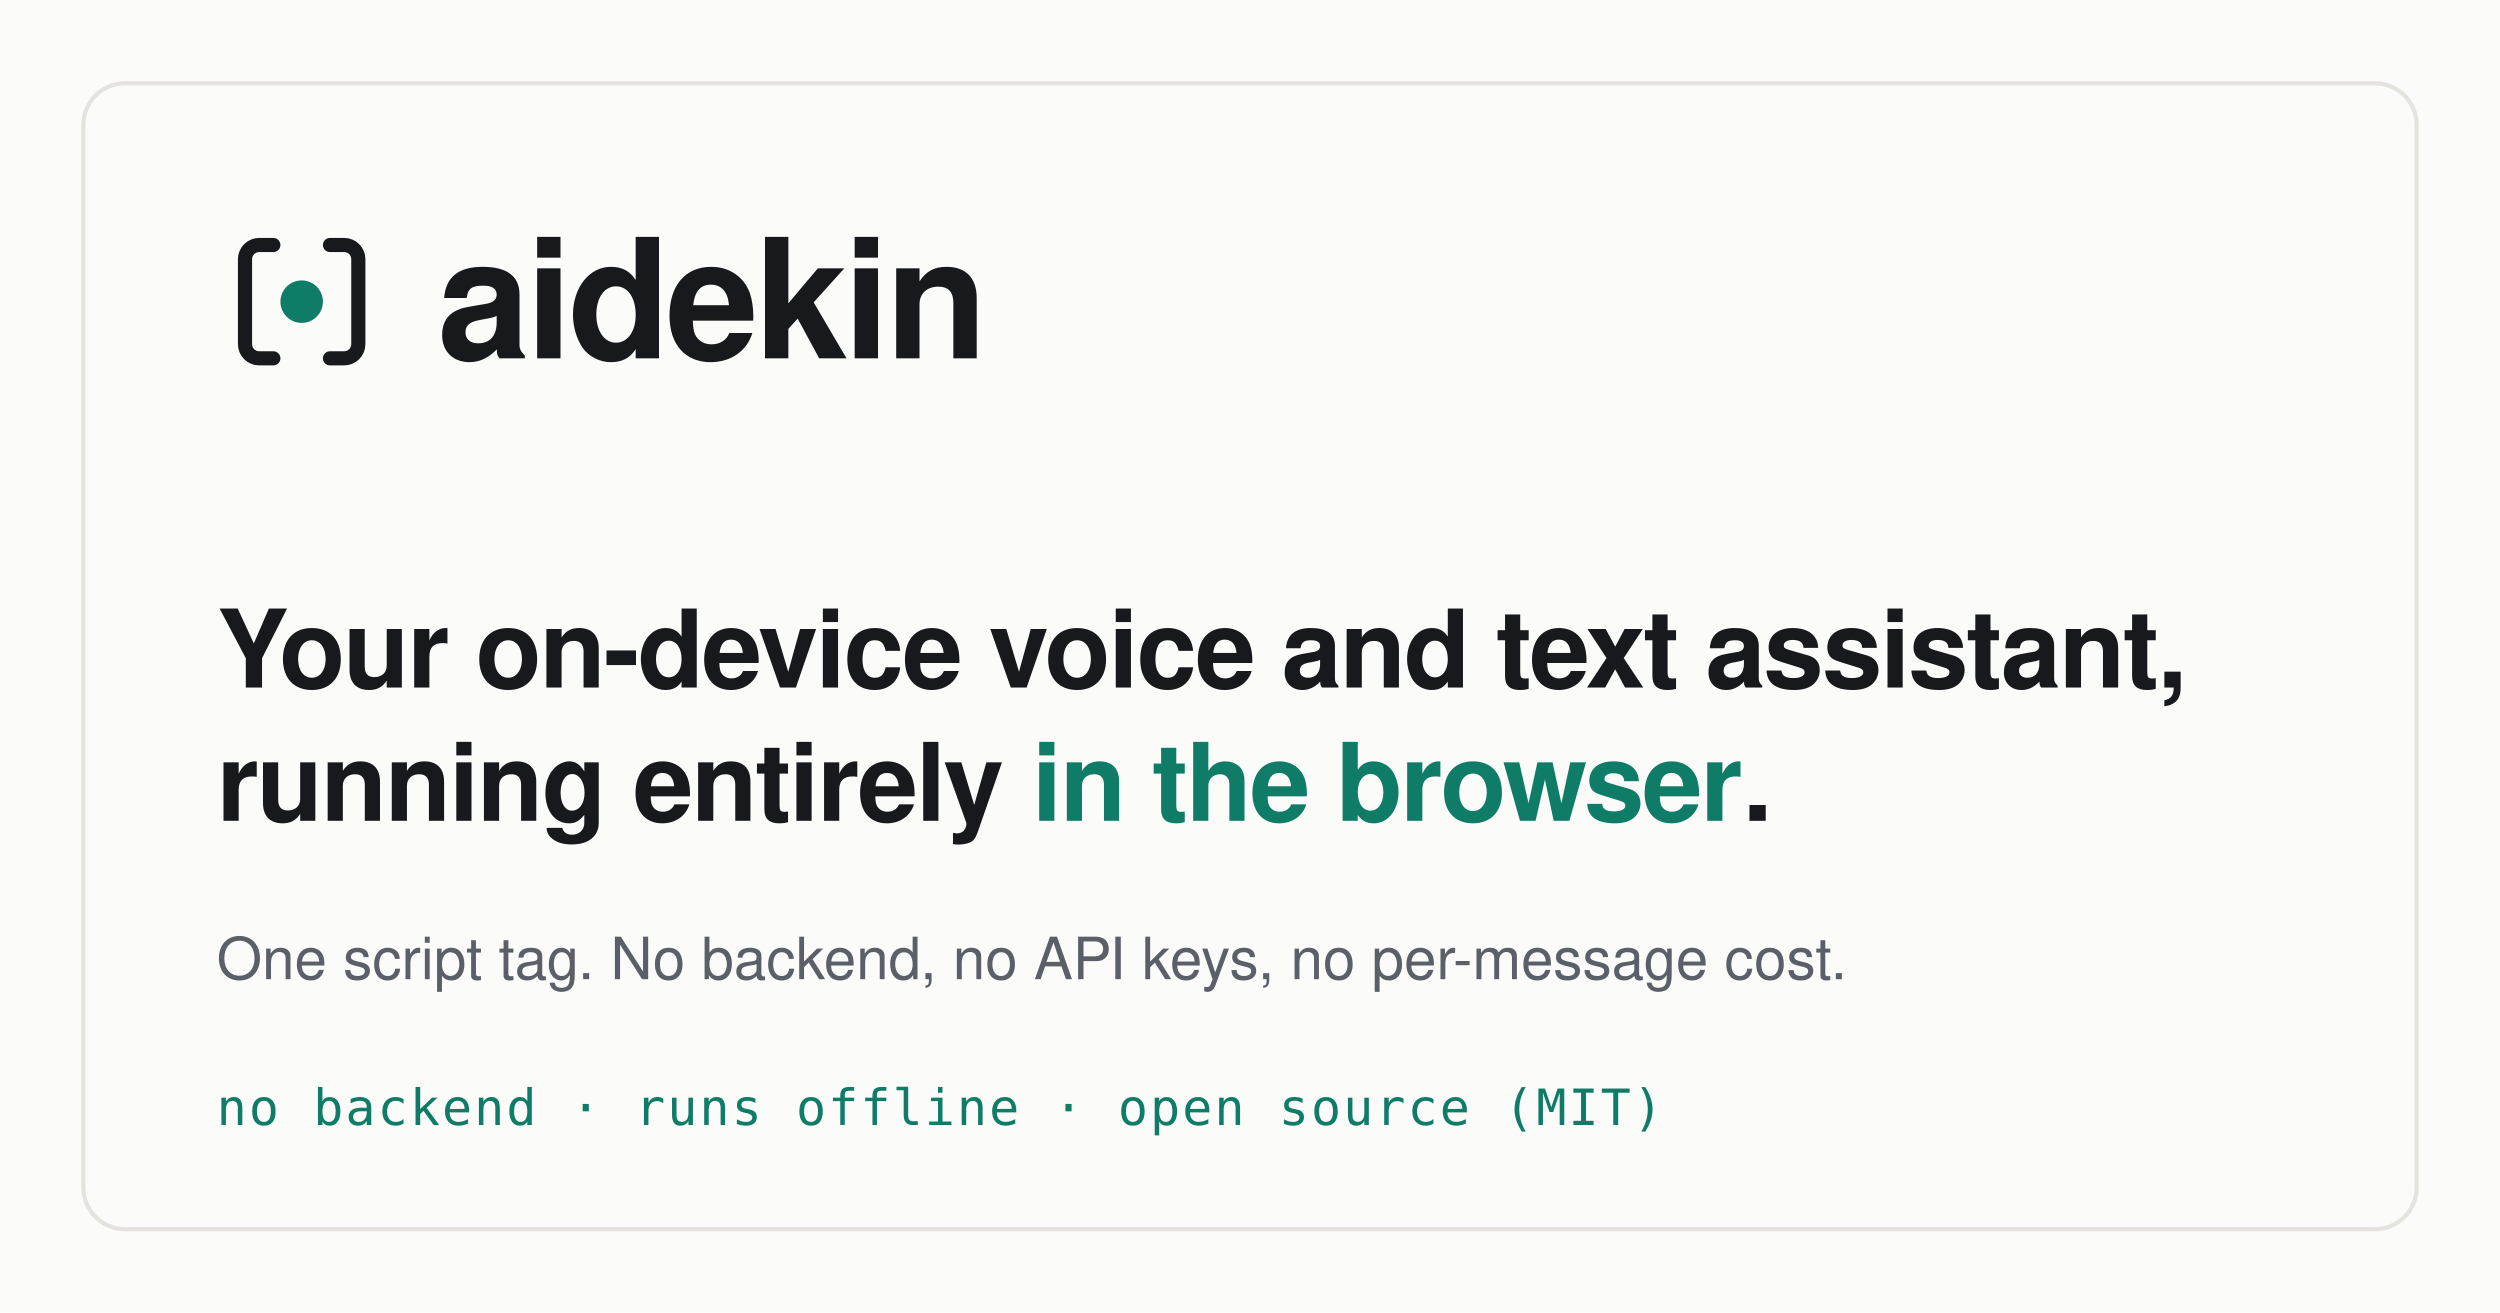
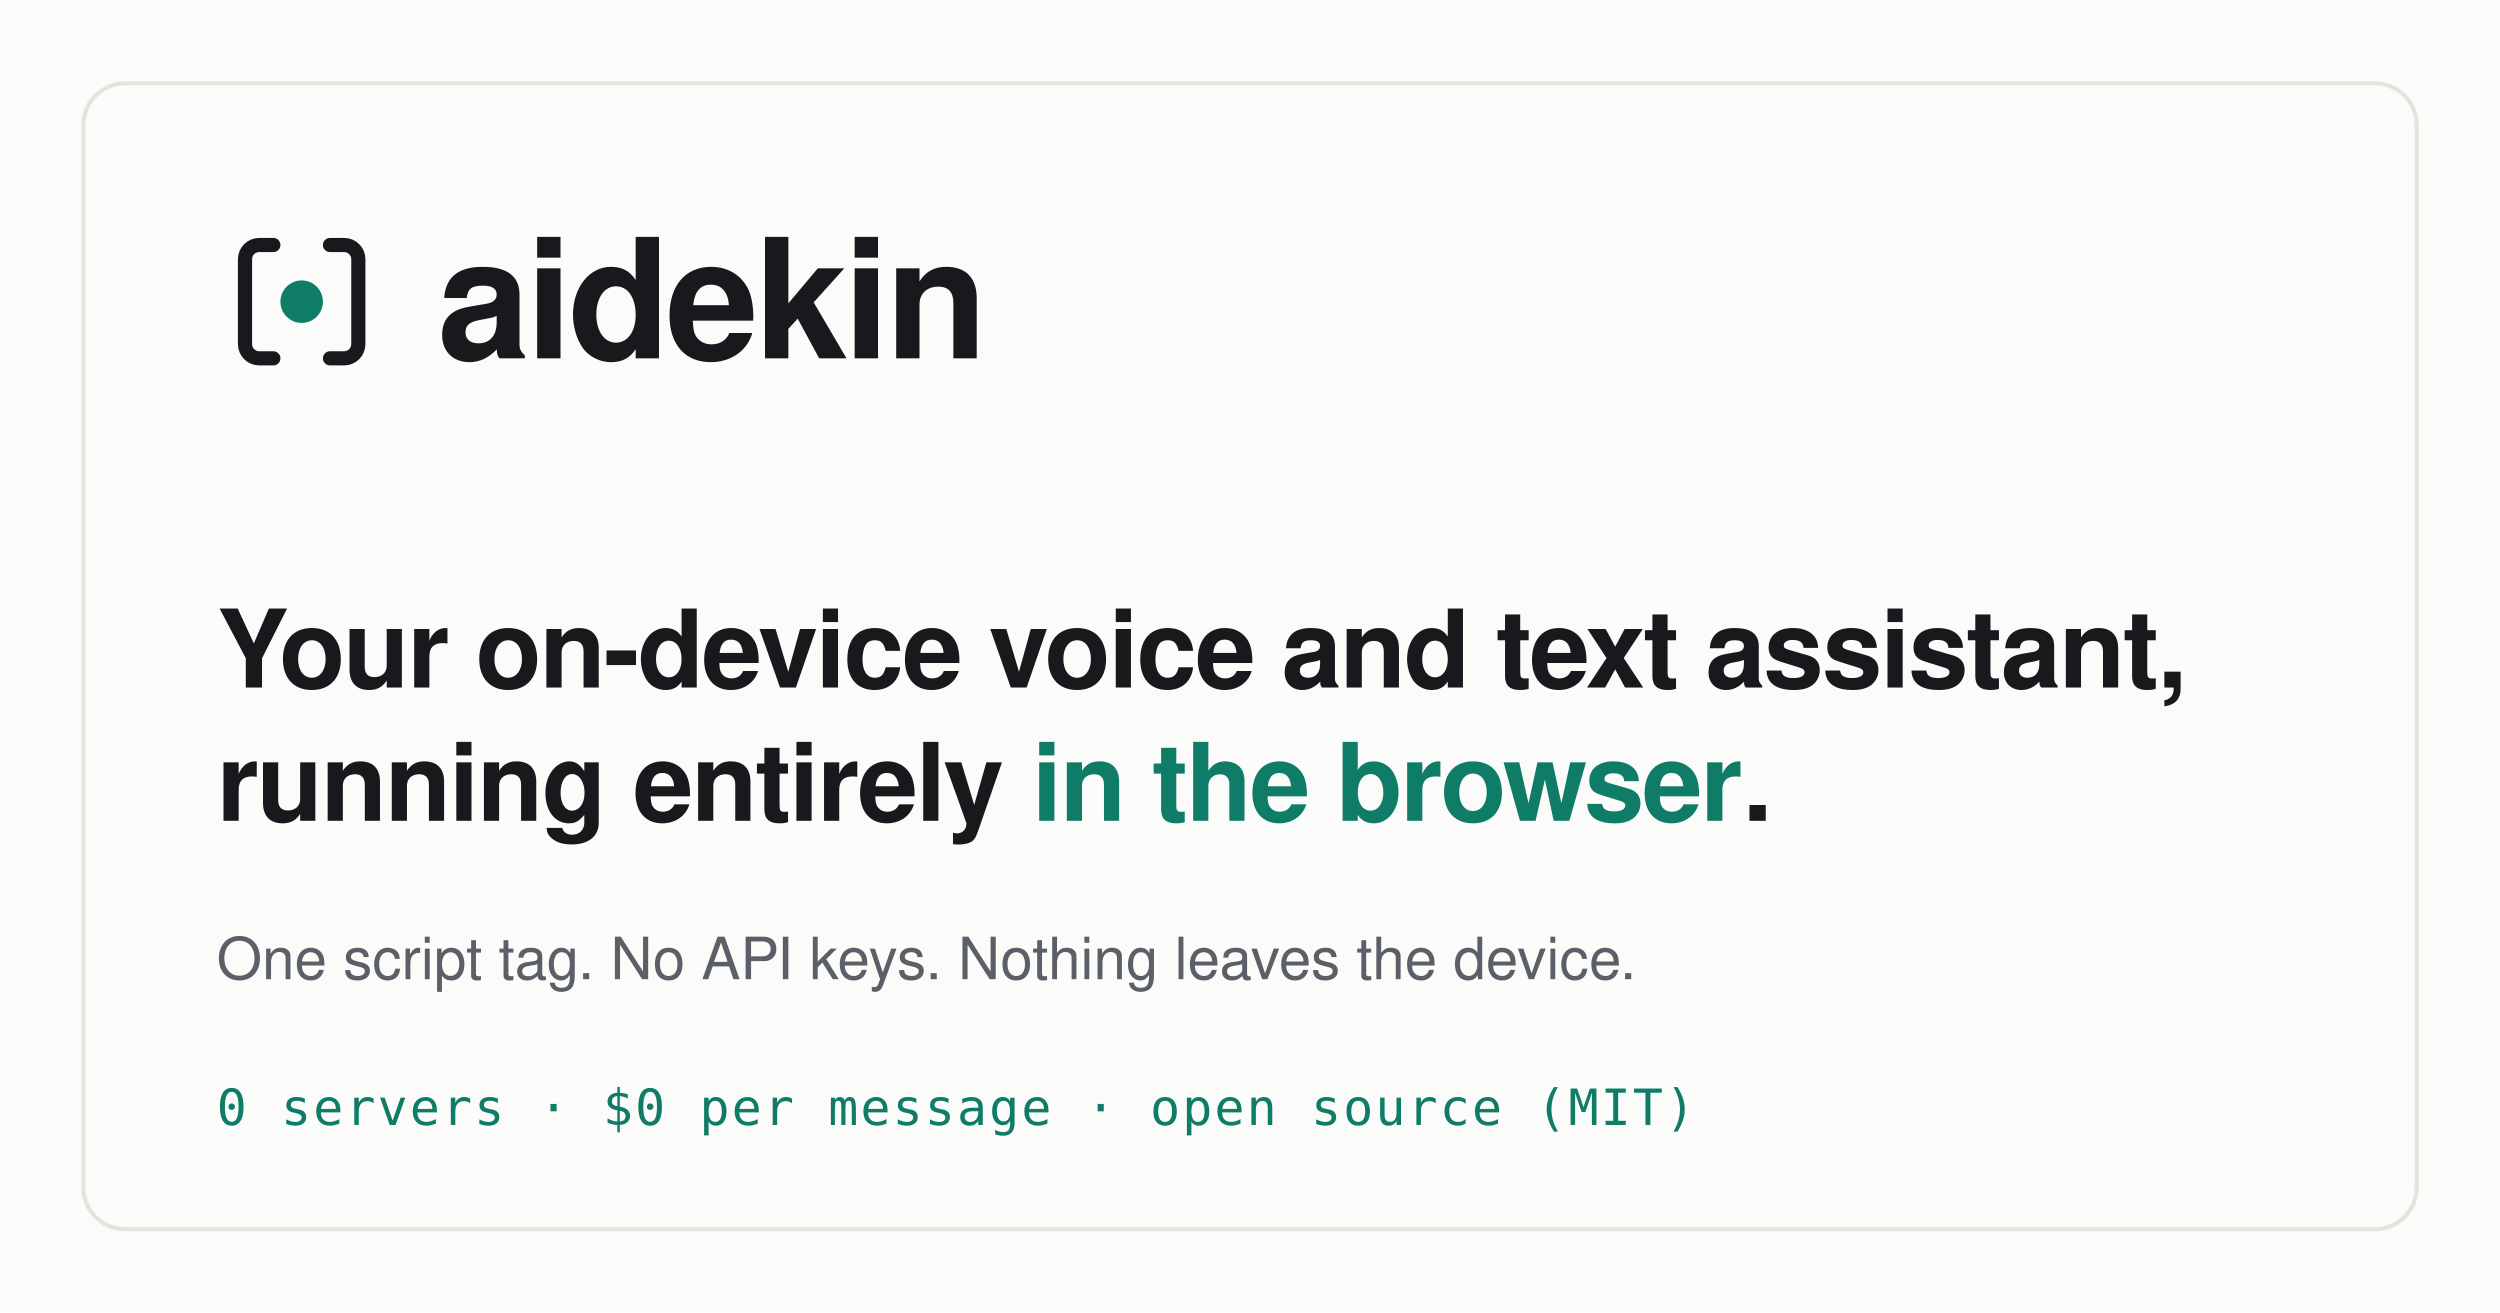
<svg xmlns="http://www.w3.org/2000/svg" width="1200" height="630" viewBox="0 0 1200 630" font-family="'Helvetica Neue', Helvetica, Arial, sans-serif">
  <rect width="1200" height="630" fill="#fbfbf9" />
  <rect x="40" y="40" width="1120" height="550" rx="20" fill="none" stroke="#e4e3dd" stroke-width="2" />
  <g transform="translate(104,104) scale(3.4)" fill="none" stroke="#17191c" stroke-width="2" stroke-linecap="round" stroke-linejoin="round">
    <path d="M8 4 H6 a2 2 0 0 0 -2 2 V18 a2 2 0 0 0 2 2 H8" />
    <path d="M16 4 H18 a2 2 0 0 1 2 2 V18 a2 2 0 0 1 -2 2 H16" />
    <circle cx="12" cy="12" r="3" fill="#0e7c66" stroke="none" />
  </g>
  <text x="210" y="172" font-size="80" font-weight="700" letter-spacing="-2" fill="#17191c">aidekin</text>
  <text x="104" y="330" font-size="52" font-weight="700" letter-spacing="-1" fill="#17191c">Your on-device voice and text assistant,</text>
  <text x="104" y="394" font-size="52" font-weight="700" letter-spacing="-1" fill="#17191c">running entirely <tspan fill="#0e7c66">in the browser</tspan>.</text>
-   <text x="104" y="470" font-size="28" fill="#5b6068">One script tag. No backend, no API keys, no per-message cost.</text>
-   <text x="104" y="540" font-size="24" font-family="'SF Mono', Menlo, Consolas, monospace" fill="#0e7c66" letter-spacing="1">no backend   ·   runs offline   ·   open source (MIT)</text>
+   <text x="104" y="470" font-size="28" fill="#5b6068">One script tag. No API keys. Nothing leaves the device.</text>
+   <text x="104" y="540" font-size="24" font-family="'SF Mono', Menlo, Consolas, monospace" fill="#0e7c66" letter-spacing="1">0 servers   ·   $0 per message   ·   open source (MIT)</text>
</svg>
